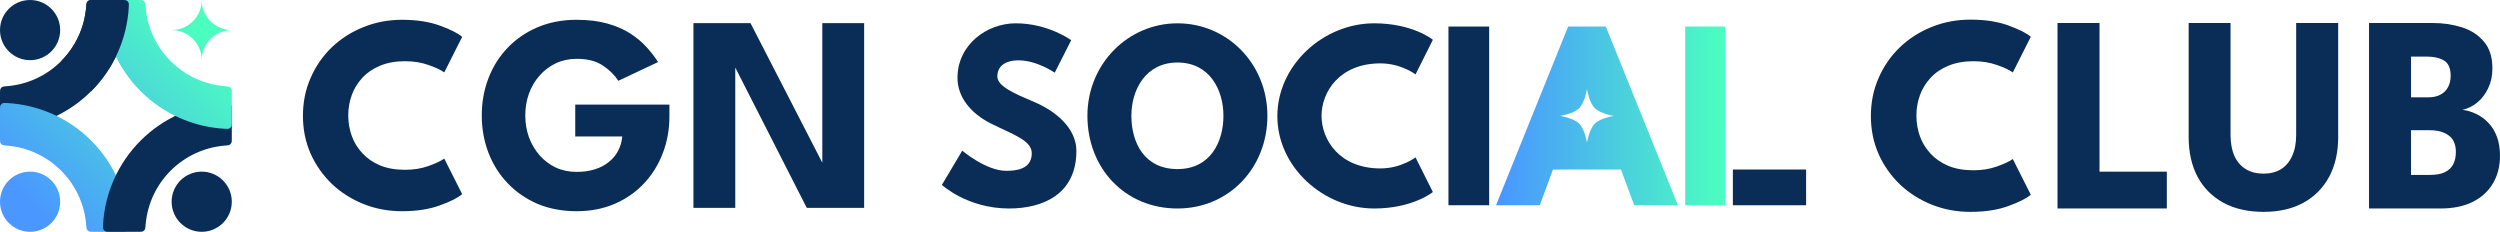
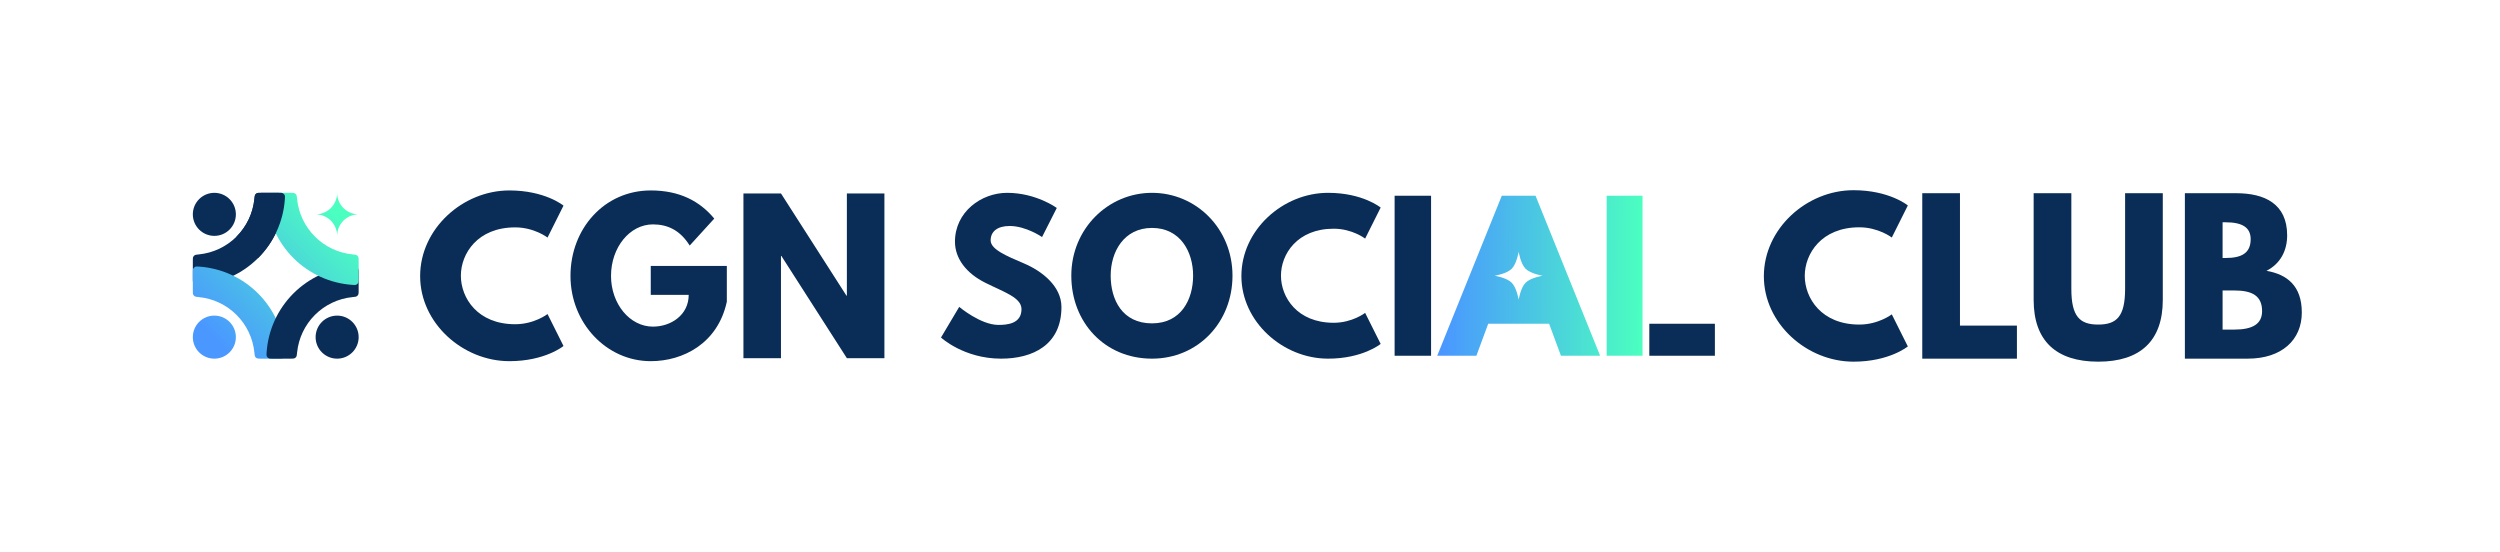
- <svg xmlns="http://www.w3.org/2000/svg" width="3915" height="363" viewBox="300 300 3915 363" fill="none">
-   <path d="M490.823 300.001C494.704 300.001 496.644 300.001 498.174 300.813C499.472 301.502 500.614 302.709 501.23 304.043C501.957 305.616 501.855 307.455 501.652 311.133C498.921 360.638 478.049 407.563 442.807 442.804C407.564 478.046 360.638 498.918 311.132 501.649C307.453 501.852 305.614 501.953 304.042 501.227C302.708 500.611 301.5 499.469 300.812 498.17C300 496.641 300 494.7 300 490.82V446.551C300 442.654 300 440.704 300.683 439.279C301.317 437.953 302.18 437.016 303.449 436.275C304.814 435.478 306.918 435.304 311.125 434.958C342.966 432.334 372.994 418.513 395.754 395.753C418.514 372.994 432.335 342.967 434.959 311.126C435.306 306.919 435.479 304.815 436.276 303.451C437.018 302.182 437.955 301.319 439.28 300.684C440.706 300.002 442.655 300.002 446.553 300.002L490.823 300.001ZM347.116 300C373.135 300 394.228 321.093 394.228 347.112C394.227 373.13 373.135 394.222 347.116 394.222C321.097 394.222 300.005 373.13 300.005 347.112C300.005 321.093 321.097 300.001 347.116 300Z" fill="#0A2D57" />
-   <path d="M300.002 472.182C300.002 468.301 300.002 466.361 300.813 464.831C301.502 463.533 302.71 462.391 304.044 461.774C305.616 461.048 307.456 461.15 311.134 461.353C360.639 464.084 407.565 484.956 442.807 520.197C478.049 555.439 498.921 602.364 501.652 651.869C501.855 655.547 501.957 657.387 501.23 658.959C500.614 660.293 499.472 661.501 498.174 662.189C496.644 663.001 494.704 663.001 490.823 663.001H446.554C442.656 663.001 440.707 663.001 439.281 662.318C437.956 661.684 437.019 660.821 436.277 659.552C435.48 658.187 435.307 656.083 434.96 651.876C432.336 620.036 418.515 590.009 395.755 567.249C372.995 544.489 342.967 530.668 311.127 528.044C306.92 527.697 304.816 527.524 303.451 526.727C302.182 525.985 301.319 525.049 300.685 523.724C300.002 522.298 300.002 520.349 300.002 516.451V472.182ZM300.002 615.885C300.002 589.866 321.094 568.774 347.113 568.774C373.132 568.774 394.225 589.866 394.225 615.885C394.225 641.903 373.132 662.996 347.113 662.996C321.094 662.996 300.002 641.903 300.002 615.885Z" fill="url(#paint0_linear_69_1687)" />
-   <path d="M472.181 663C468.301 663 466.36 663 464.83 662.188C463.532 661.5 462.389 660.292 461.772 658.958C461.046 657.386 461.148 655.546 461.351 651.868C464.082 602.364 484.955 555.438 520.197 520.196C555.44 484.955 602.366 464.083 651.871 461.352C655.549 461.149 657.389 461.047 658.961 461.773C660.295 462.39 661.502 463.532 662.19 464.83C663.002 466.36 663.002 468.3 663.002 472.181L663.002 516.45C663.002 520.348 663.002 522.297 662.319 523.723C661.685 525.048 660.823 525.985 659.554 526.727C658.189 527.524 656.085 527.696 651.878 528.043C620.037 530.666 590.009 544.488 567.249 567.248C544.489 590.008 530.668 620.035 528.044 651.875C527.697 656.082 527.524 658.186 526.727 659.551C525.985 660.82 525.048 661.683 523.723 662.317C522.297 663 520.348 663 516.45 663L472.181 663ZM615.885 663.001C589.866 663.001 568.773 641.908 568.773 615.89C568.774 589.871 589.866 568.78 615.885 568.779C641.904 568.779 662.997 589.871 662.997 615.89C662.997 641.908 641.904 663.001 615.885 663.001Z" fill="#0A2D57" />
-   <path d="M516.447 300.002C520.344 300.002 522.294 300.002 523.719 300.685C525.045 301.319 525.981 302.181 526.723 303.45C527.52 304.815 527.694 306.919 528.04 311.126C530.664 342.966 544.485 372.993 567.245 395.753C590.006 418.513 620.033 432.334 651.874 434.958C656.082 435.305 658.185 435.478 659.55 436.275C660.819 437.017 661.682 437.953 662.317 439.278C662.999 440.704 662.999 442.653 662.999 446.551V490.82C662.999 494.701 662.999 496.641 662.188 498.171C661.499 499.469 660.292 500.611 658.957 501.228C657.385 501.954 655.546 501.852 651.867 501.649C602.362 498.918 555.436 478.046 520.194 442.805C484.951 407.563 464.079 360.637 461.348 311.133C461.145 307.455 461.043 305.615 461.769 304.043C462.385 302.709 463.528 301.502 464.826 300.813C466.356 300.002 468.297 300.002 472.177 300.002H516.447ZM615.889 300C615.889 326.02 636.981 347.11 663.001 347.11C636.981 347.11 615.887 368.204 615.887 394.224C615.887 368.204 594.79 347.108 568.77 347.108C594.79 347.108 615.889 326.02 615.889 300Z" fill="url(#paint1_linear_69_1687)" />
-   <path d="M300.005 492.515C300.002 491.994 300 491.431 300 490.82V446.55C300 445.907 300.002 445.318 300.005 444.775V492.515ZM490.823 300.001C494.704 300.001 496.644 300.001 498.174 300.813C499.472 301.501 500.614 302.708 501.23 304.042C501.957 305.614 501.855 307.454 501.652 311.132C498.921 360.637 478.049 407.562 442.807 442.804C442.715 442.896 442.621 442.986 442.529 443.077L395.477 396.026C395.569 395.934 395.662 395.844 395.754 395.752C418.514 372.993 432.335 342.965 434.959 311.125C435.306 306.919 435.479 304.815 436.276 303.45C437.018 302.181 437.955 301.319 439.28 300.684C440.706 300.001 442.655 300.001 446.553 300.001H490.823Z" fill="#0A2D57" />
-   <path d="M934.357 565.899C947.796 565.899 959.994 563.927 970.951 559.982C982.053 556.038 990.307 552.167 995.712 548.369L1023.76 604.026C1016.89 609.87 1005.13 615.786 988.481 621.775C971.973 627.765 952.325 630.759 929.536 630.759C908.208 630.759 888.195 627.034 869.496 619.584C850.798 612.134 834.29 601.689 819.974 588.249C805.804 574.664 794.629 558.814 786.448 540.7C778.414 522.439 774.396 502.645 774.396 481.317C774.396 459.989 778.414 440.195 786.448 421.934C794.483 403.528 805.585 387.532 819.755 373.946C834.071 360.361 850.578 349.843 869.277 342.392C888.122 334.796 908.208 330.998 929.536 330.998C952.325 330.998 971.973 333.993 988.481 339.982C1005.13 345.971 1016.89 351.888 1023.76 357.731L995.712 413.388C990.307 409.444 982.053 405.573 970.951 401.775C959.994 397.831 947.796 395.859 934.357 395.859C919.456 395.859 906.455 398.196 895.353 402.871C884.251 407.399 874.974 413.681 867.524 421.715C860.074 429.75 854.523 438.807 850.871 448.887C847.219 458.966 845.393 469.557 845.393 480.66C845.393 491.908 847.219 502.645 850.871 512.871C854.523 522.95 860.074 532.008 867.524 540.042C874.974 548.077 884.251 554.431 895.353 559.106C906.455 563.634 919.456 565.899 934.357 565.899ZM1200.83 463.787H1348.3V482.193C1348.3 502.937 1344.79 522.293 1337.78 540.261C1330.91 558.229 1321.05 574.006 1308.2 587.592C1295.34 601.178 1280 611.769 1262.18 619.365C1244.36 626.961 1224.64 630.759 1203.02 630.759C1180.67 630.759 1160.36 626.961 1142.1 619.365C1123.99 611.623 1108.36 600.886 1095.21 587.154C1082.06 573.422 1071.98 557.499 1064.97 539.385C1057.96 521.124 1054.45 501.549 1054.45 480.66C1054.45 459.916 1057.96 440.487 1064.97 422.373C1071.98 404.112 1082.06 388.189 1095.21 374.604C1108.36 360.872 1123.99 350.208 1142.1 342.611C1160.36 334.869 1180.67 330.998 1203.02 330.998C1221.28 330.998 1237.35 332.97 1251.22 336.914C1265.25 340.858 1277.3 346.117 1287.38 352.691C1297.46 359.265 1306 366.496 1313.02 374.384C1320.03 382.127 1325.87 389.723 1330.55 397.173L1268.32 426.536C1262.33 417.333 1254.15 409.298 1243.77 402.432C1233.55 395.566 1219.96 392.133 1203.02 392.133C1191.18 392.133 1180.3 394.471 1170.37 399.145C1160.58 403.82 1152.11 410.248 1144.95 418.428C1137.79 426.463 1132.24 435.885 1128.3 446.695C1124.5 457.359 1122.6 468.681 1122.6 480.66C1122.6 492.784 1124.5 504.179 1128.3 514.843C1132.24 525.507 1137.79 534.929 1144.95 543.11C1152.11 551.291 1160.58 557.718 1170.37 562.393C1180.3 566.921 1191.18 569.186 1203.02 569.186C1213.39 569.186 1222.81 567.871 1231.28 565.241C1239.76 562.612 1247.06 558.814 1253.2 553.847C1259.48 548.88 1264.37 543.037 1267.88 536.317C1271.53 529.451 1273.72 521.928 1274.45 513.747H1200.83V463.787ZM1446.62 396.297L1451.44 397.173V625.5H1385.92V336.257H1475.32L1592.55 564.146L1587.73 565.022V336.257H1653.25V625.5H1563.41L1446.62 396.297Z" fill="#0A2D57" />
-   <path d="M3013.69 565.448H3128.36V621.413H3013.69V565.448Z" fill="#0A2D57" />
-   <path d="M2927.67 621.407H2859.16L2838.46 565.443H2731.96L2711.27 621.407H2642.76L2755.71 341.582H2814.72L2927.67 621.407ZM3001.82 621.406H2939.07V341.581H3001.82V621.406ZM2785.21 439.489C2785.2 439.573 2781.91 460.439 2773.03 469.319C2764.15 478.205 2743.25 481.49 2743.2 481.497C2743.25 481.505 2764.15 484.789 2773.03 493.676C2781.92 502.56 2785.2 523.445 2785.21 523.506C2785.22 523.439 2788.51 502.559 2797.39 493.676C2806.28 484.787 2827.18 481.503 2827.22 481.497C2827.22 481.497 2806.29 478.216 2797.39 469.319C2788.51 460.439 2785.23 439.573 2785.21 439.489Z" fill="url(#paint2_linear_69_1687)" />
-   <path d="M2632.03 341.588V621.412H2568.27V341.588H2632.03Z" fill="#0A2D57" />
-   <path d="M2461.79 563.752C2494.35 563.752 2516.73 546.454 2516.73 546.454L2543.87 600.723C2543.87 600.723 2512.66 626.5 2451.95 626.5C2372.92 626.5 2300.34 562.056 2300.34 482.009C2300.34 401.623 2372.58 336.5 2451.95 336.5C2512.66 336.5 2543.87 362.278 2543.87 362.278L2516.73 416.547C2516.73 416.547 2494.35 399.249 2461.79 399.249C2397.68 399.249 2369.53 444.021 2369.53 481.331C2369.53 518.98 2397.68 563.752 2461.79 563.752Z" fill="#0A2D57" />
-   <path d="M2002.89 481.331C2002.89 399.588 2067 336.5 2143.99 336.5C2221.67 336.5 2284.75 399.588 2284.75 481.331C2284.75 563.074 2224.38 626.5 2143.99 626.5C2061.23 626.5 2002.89 563.074 2002.89 481.331ZM2071.75 481.331C2071.75 523.05 2091.76 564.769 2143.99 564.769C2194.87 564.769 2215.9 523.05 2215.9 481.331C2215.9 439.612 2193.51 397.892 2143.99 397.892C2094.81 397.892 2071.75 439.612 2071.75 481.331Z" fill="#0A2D57" />
-   <path d="M1890.66 336.5C1941.54 336.5 1977.49 362.957 1977.49 362.957L1951.72 413.834C1951.72 413.834 1923.9 394.5 1895.07 394.5C1873.36 394.5 1861.83 404.337 1861.83 419.6C1861.83 435.202 1888.29 446.395 1920.17 459.962C1951.38 473.191 1985.63 499.647 1985.63 536.278C1985.63 603.097 1934.76 626.5 1880.15 626.5C1814.69 626.5 1775 589.53 1775 589.53L1806.88 535.939C1806.88 535.939 1844.19 567.483 1875.4 567.483C1889.31 567.483 1915.76 566.126 1915.76 540.009C1915.76 519.658 1885.91 510.5 1852.67 493.881C1819.1 477.261 1799.42 451.144 1799.42 421.974C1799.42 369.74 1845.55 336.5 1890.66 336.5Z" fill="#0A2D57" />
-   <path d="M3390.45 566.644C3403.94 566.644 3416.19 564.663 3427.2 560.702C3438.35 556.741 3446.64 552.853 3452.06 549.039L3480.23 604.934C3473.34 610.803 3461.53 616.744 3444.8 622.759C3428.22 628.774 3408.49 631.782 3385.61 631.782C3364.19 631.782 3344.09 628.041 3325.31 620.559C3306.53 613.077 3289.95 602.587 3275.58 589.09C3261.34 575.446 3250.12 559.529 3241.91 541.337C3233.84 522.998 3229.8 503.12 3229.8 481.7C3229.8 460.281 3233.84 440.402 3241.91 422.064C3249.97 403.578 3261.12 387.514 3275.36 373.87C3289.73 360.226 3306.31 349.664 3325.09 342.181C3344.01 334.553 3364.19 330.738 3385.61 330.738C3408.49 330.738 3428.22 333.746 3444.8 339.761C3461.53 345.776 3473.34 351.717 3480.23 357.586L3452.06 413.481C3446.64 409.52 3438.35 405.632 3427.2 401.818C3416.19 397.857 3403.94 395.876 3390.45 395.876C3375.48 395.876 3362.43 398.224 3351.28 402.918C3340.13 407.466 3330.81 413.775 3323.33 421.844C3315.85 429.912 3310.27 439.008 3306.6 449.131C3302.94 459.254 3301.1 469.89 3301.1 481.04C3301.1 492.337 3302.94 503.12 3306.6 513.389C3310.27 523.512 3315.85 532.608 3323.33 540.677C3330.81 548.746 3340.13 555.127 3351.28 559.822C3362.43 564.37 3375.48 566.644 3390.45 566.644ZM3522.06 336.02H3587.86V568.844H3693.27V626.5H3522.06V336.02ZM3895.8 336.02H3961.6V514.489C3961.6 538.403 3956.9 559.162 3947.51 576.767C3938.13 594.225 3924.7 607.795 3907.24 617.478C3889.79 627.014 3868.95 631.782 3844.75 631.782C3820.39 631.782 3799.41 627.014 3781.81 617.478C3764.2 607.795 3750.71 594.225 3741.32 576.767C3732.08 559.162 3727.45 538.403 3727.45 514.489V336.02H3793.03V510.968C3793.03 524.172 3795.09 535.322 3799.19 544.418C3803.45 553.514 3809.46 560.409 3817.24 565.103C3825.01 569.651 3834.18 571.925 3844.75 571.925C3855.16 571.925 3864.19 569.651 3871.81 565.103C3879.44 560.409 3885.31 553.514 3889.42 544.418C3893.67 535.322 3895.8 524.172 3895.8 510.968V336.02ZM4009.89 336.02H4109.58C4126.15 336.02 4141.49 338.294 4155.57 342.842C4169.8 347.39 4181.24 354.872 4189.9 365.288C4198.7 375.557 4203.1 389.495 4203.1 407.099C4203.1 418.689 4200.9 429.032 4196.5 438.128C4192.25 447.224 4186.52 454.706 4179.34 460.574C4172.29 466.296 4164.59 470.11 4156.23 472.018C4163.56 472.898 4170.68 475.025 4177.58 478.399C4184.62 481.627 4190.93 486.175 4196.5 492.043C4202.22 497.765 4206.7 504.953 4209.92 513.609C4213.3 522.118 4214.99 532.241 4214.99 543.978C4214.99 560.262 4211.32 574.639 4203.98 587.11C4196.79 599.433 4186.23 609.116 4172.29 616.158C4158.5 623.053 4141.56 626.5 4121.46 626.5H4009.89V336.02ZM4075.69 573.906H4105.62C4115 573.906 4122.63 572.512 4128.5 569.725C4134.52 566.791 4138.92 562.683 4141.71 557.401C4144.49 551.973 4145.89 545.518 4145.89 538.036C4145.89 526.299 4142.22 517.717 4134.88 512.289C4127.69 506.714 4117.57 503.926 4104.51 503.926H4075.69V573.906ZM4075.69 452.432H4102.31C4110.09 452.432 4116.54 451.038 4121.68 448.251C4126.96 445.463 4130.92 441.576 4133.56 436.588C4136.35 431.453 4137.74 425.585 4137.74 418.983C4137.74 407.099 4134.37 399.104 4127.62 394.996C4120.87 390.742 4111.63 388.614 4099.89 388.614H4075.69V452.432Z" fill="#0A2D57" />
+ <svg xmlns="http://www.w3.org/2000/svg" width="2593" height="572" viewBox="0 0 2593 572" fill="none">
+   <path d="M289.089 200.001C291.386 200.001 292.535 200.001 293.448 200.49C294.217 200.902 294.905 201.639 295.263 202.434C295.688 203.379 295.614 204.453 295.466 206.601C293.879 229.568 284.049 251.281 267.665 267.665C251.281 284.048 229.568 293.878 206.6 295.465C204.453 295.613 203.379 295.687 202.434 295.262C201.639 294.904 200.901 294.216 200.489 293.447C200 292.534 200 291.385 200 289.088L200 270.768C200 268.459 200 267.305 200.394 266.469C200.766 265.68 201.248 265.145 201.994 264.695C202.785 264.217 204.055 264.086 206.594 263.824C221.188 262.317 234.902 255.839 245.371 245.37C255.839 234.902 262.317 221.188 263.824 206.594C264.087 204.055 264.218 202.786 264.696 201.995C265.146 201.249 265.681 200.766 266.469 200.395C267.305 200.001 268.46 200.001 270.769 200.001H289.089ZM222.325 200C234.653 200 244.648 209.994 244.648 222.323C244.648 234.651 234.653 244.645 222.325 244.645C209.996 244.645 200.002 234.651 200.002 222.323C200.002 209.994 209.996 200 222.325 200Z" fill="#0A2D57" />
+   <path d="M200 282.913C200 280.616 200 279.467 200.49 278.553C200.902 277.785 201.639 277.097 202.434 276.739C203.379 276.314 204.453 276.388 206.601 276.536C229.568 278.123 251.282 287.953 267.666 304.336C284.049 320.72 293.879 342.433 295.466 365.4C295.614 367.548 295.689 368.621 295.263 369.566C294.905 370.361 294.217 371.099 293.449 371.511C292.535 372 291.386 372 289.089 372H270.769C268.46 372 267.305 372 266.47 371.606C265.681 371.235 265.146 370.752 264.696 370.006C264.218 369.215 264.087 367.945 263.825 365.407C262.317 350.812 255.84 337.099 245.371 326.63C234.902 316.162 221.189 309.684 206.594 308.177C204.055 307.915 202.785 307.783 201.994 307.306C201.248 306.855 200.766 306.32 200.394 305.532C200.001 304.696 200 303.542 200 301.233V282.913ZM200 349.675C200 337.346 209.994 327.352 222.323 327.352C234.651 327.352 244.646 337.346 244.646 349.675C244.646 362.003 234.651 371.997 222.323 371.997C209.994 371.997 200 362.003 200 349.675Z" fill="url(#paint0_linear_167_9537)" />
+   <path d="M282.911 371.999C280.614 371.999 279.465 371.999 278.552 371.51C277.783 371.098 277.095 370.361 276.737 369.566C276.312 368.621 276.386 367.547 276.534 365.399C278.121 342.432 287.951 320.719 304.335 304.335C320.719 287.952 342.432 278.122 365.4 276.535C367.547 276.387 368.621 276.313 369.566 276.738C370.361 277.096 371.099 277.784 371.511 278.553C372 279.466 372 280.615 372 282.912L372 301.232C372 303.541 372 304.695 371.606 305.531C371.234 306.32 370.752 306.855 370.006 307.305C369.215 307.783 367.945 307.914 365.406 308.176C350.812 309.683 337.098 316.161 326.629 326.63C316.161 337.098 309.683 350.812 308.176 365.406C307.913 367.945 307.782 369.214 307.304 370.005C306.854 370.751 306.319 371.234 305.531 371.605C304.695 371.999 303.54 371.999 301.231 371.999L282.911 371.999ZM349.674 372C337.345 372 327.351 362.006 327.351 349.677C327.351 337.349 337.345 327.355 349.674 327.355C362.002 327.355 371.997 337.349 371.997 349.677C371.997 362.006 362.002 372 349.674 372Z" fill="#0A2D57" />
+   <path d="M301.229 200.001C303.538 200.001 304.693 200.001 305.529 200.395C306.318 200.767 306.852 201.249 307.303 201.995C307.78 202.786 307.912 204.056 308.174 206.595C309.681 221.189 316.159 234.902 326.628 245.371C337.096 255.84 350.81 262.317 365.404 263.824C367.944 264.087 369.213 264.218 370.004 264.696C370.75 265.146 371.233 265.681 371.604 266.47C371.998 267.305 371.998 268.46 371.998 270.769L371.998 289.088C371.998 291.386 371.998 292.535 371.509 293.448C371.097 294.216 370.359 294.905 369.564 295.262C368.619 295.688 367.546 295.614 365.398 295.465C342.43 293.878 320.717 284.049 304.333 267.665C287.949 251.282 278.12 229.569 276.533 206.601C276.384 204.454 276.31 203.38 276.735 202.435C277.093 201.64 277.781 200.903 278.55 200.491C279.463 200.001 280.612 200.001 282.91 200.001H301.229ZM349.678 200C349.678 212.329 359.671 222.322 372 222.322C359.671 222.322 349.677 232.317 349.677 244.646C349.677 232.317 339.68 222.321 327.351 222.321C339.68 222.321 349.678 212.329 349.678 200Z" fill="url(#paint1_linear_167_9537)" />
+   <path d="M200.002 290.004C200.001 289.72 200 289.416 200 289.088L200 270.768C200 270.428 200.001 270.113 200.002 269.821V290.004ZM289.089 200.001C291.386 200.001 292.535 200.001 293.448 200.49C294.217 200.902 294.905 201.639 295.263 202.434C295.688 203.379 295.614 204.453 295.466 206.601C293.879 229.568 284.049 251.281 267.665 267.665C267.622 267.708 267.578 267.751 267.534 267.795L245.239 245.5C245.283 245.457 245.327 245.414 245.371 245.37C255.839 234.902 262.317 221.188 263.824 206.594C264.087 204.055 264.218 202.786 264.696 201.995C265.146 201.249 265.681 200.766 266.469 200.395C267.305 200.001 268.46 200.001 270.769 200.001H289.089Z" fill="#0A2D57" />
+   <path d="M534.35 336.291C554.233 336.291 567.902 325.728 567.902 325.728L584.472 358.866C584.472 358.866 565.417 374.607 528.344 374.607C480.086 374.607 435.764 335.255 435.764 286.376C435.764 237.29 479.879 197.524 528.344 197.524C565.417 197.524 584.472 213.265 584.472 213.265L567.902 246.403C567.902 246.403 554.233 235.84 534.35 235.84C495.205 235.84 478.015 263.179 478.015 285.962C478.015 308.952 495.205 336.291 534.35 336.291ZM753.876 275.813V312.887C744.556 356.174 708.518 374.607 674.966 374.607C628.987 374.607 591.706 335.048 591.706 286.169C591.706 237.083 626.915 197.524 674.966 197.524C704.997 197.524 725.916 208.708 740.828 226.727L715.353 254.688C705.412 238.74 692.363 232.734 677.244 232.734C653.219 232.734 633.75 256.552 633.75 286.169C633.75 315.165 653.219 338.776 677.244 338.776C695.884 338.776 714.318 326.763 714.318 305.845H674.966V275.813H753.876ZM810.025 265.458V371.5H771.088V200.631H810.025L877.959 306.673H878.373V200.631H917.31V371.5H878.373L810.44 265.458H810.025Z" fill="#0A2D57" />
+   <path d="M1710.67 335.79H1778.68V368.983H1710.67V335.79Z" fill="#0A2D57" />
+   <path d="M1659.65 368.978H1619.01L1606.74 335.786H1543.58L1531.3 368.978H1490.67L1557.66 203.013H1592.66L1659.65 368.978ZM1703.63 368.978H1666.41V203.013H1703.63V368.978ZM1575.16 261.082C1575.16 261.082 1573.21 273.497 1567.94 278.774C1562.67 284.04 1550.3 285.989 1550.24 285.998C1550.29 286.006 1562.67 287.956 1567.94 293.221C1573.19 298.474 1575.14 310.8 1575.16 310.913C1575.17 310.808 1577.13 298.476 1582.38 293.221C1587.66 287.944 1600.07 285.998 1600.07 285.998C1600.04 285.993 1587.65 284.045 1582.38 278.774C1577.1 273.497 1575.16 261.082 1575.16 261.082Z" fill="url(#paint2_linear_167_9537)" />
+   <path d="M1484.31 203.017V368.982H1446.49V203.017H1484.31Z" fill="#0A2D57" />
+   <path d="M1383.33 334.784C1402.65 334.784 1415.92 324.524 1415.92 324.524L1432.02 356.711C1432.02 356.711 1413.51 372 1377.5 372C1330.63 372 1287.58 333.778 1287.58 286.302C1287.58 238.625 1330.43 200 1377.5 200C1413.51 200 1432.02 215.289 1432.02 215.289L1415.92 247.476C1415.92 247.476 1402.65 237.216 1383.33 237.216C1345.31 237.216 1328.62 263.771 1328.62 285.899C1328.62 308.229 1345.31 334.784 1383.33 334.784Z" fill="#0A2D57" />
+   <path d="M1111.16 285.899C1111.16 237.418 1149.19 200 1194.85 200C1240.92 200 1278.34 237.418 1278.34 285.899C1278.34 334.381 1242.53 372 1194.85 372C1145.77 372 1111.16 334.381 1111.16 285.899ZM1152 285.899C1152 310.643 1163.87 335.387 1194.85 335.387C1225.03 335.387 1237.5 310.643 1237.5 285.899C1237.5 261.156 1224.22 236.412 1194.85 236.412C1165.68 236.412 1152 261.156 1152 285.899Z" fill="#0A2D57" />
+   <path d="M1044.6 200C1074.77 200 1096.1 215.691 1096.1 215.691L1080.81 245.867C1080.81 245.867 1064.31 234.4 1047.21 234.4C1034.34 234.4 1027.5 240.234 1027.5 249.287C1027.5 258.54 1043.19 265.179 1062.1 273.226C1080.61 281.071 1100.93 296.763 1100.93 318.489C1100.93 358.119 1070.75 372 1038.36 372C999.537 372 976 350.073 976 350.073L994.91 318.288C994.91 318.288 1017.04 336.996 1035.55 336.996C1043.79 336.996 1059.49 336.192 1059.49 320.702C1059.49 308.632 1041.78 303.2 1022.07 293.343C1002.15 283.485 990.484 267.995 990.484 250.695C990.484 219.715 1017.84 200 1044.6 200Z" fill="#0A2D57" />
+   <path d="M1928.47 336.64C1948.44 336.64 1962.17 326.032 1962.17 326.032L1978.81 359.312C1978.81 359.312 1959.67 375.12 1922.44 375.12C1873.98 375.12 1829.47 335.6 1829.47 286.512C1829.47 237.216 1873.77 197.28 1922.44 197.28C1959.67 197.28 1978.81 213.088 1978.81 213.088L1962.17 246.368C1962.17 246.368 1948.44 235.76 1928.47 235.76C1889.16 235.76 1871.9 263.216 1871.9 286.096C1871.9 309.184 1889.16 336.64 1928.47 336.64ZM2032.88 200.4V337.68H2091.95V372H1993.77V200.4H2032.88ZM2243.25 200.4V311.056C2243.25 353.488 2219.96 375.12 2176.28 375.12C2132.6 375.12 2109.3 353.488 2109.3 311.056V200.4H2148.4V299.616C2148.4 328.32 2157.14 336.64 2176.28 336.64C2195.41 336.64 2204.15 328.32 2204.15 299.616V200.4H2243.25ZM2266.16 200.4H2319.41C2348.95 200.4 2372.24 211.424 2372.24 244.08C2372.24 259.888 2365.38 273.408 2350.82 280.896C2372.24 284.64 2387.43 296.496 2387.43 324.16C2387.43 352.448 2366.83 372 2331.27 372H2266.16V200.4ZM2305.27 267.584H2308.39C2325.23 267.584 2334.39 262.384 2334.39 248.032C2334.39 235.76 2325.44 230.56 2308.39 230.56H2305.27V267.584ZM2305.27 341.84H2317.54C2336.05 341.84 2346.24 336.224 2346.24 322.704C2346.24 306.896 2336.05 301.28 2317.54 301.28H2305.27V341.84Z" fill="#0A2D57" />
  <defs>
-     <linearGradient id="paint0_linear_69_1687" x1="347.144" y1="615.859" x2="624.347" y2="346.403" gradientUnits="userSpaceOnUse">
+     <linearGradient id="paint0_linear_167_9537" x1="222.329" y1="349.671" x2="353.625" y2="222.043" gradientUnits="userSpaceOnUse">
      <stop stop-color="#4A98FF" />
      <stop offset="1" stop-color="#4BFFC0" />
    </linearGradient>
-     <linearGradient id="paint1_linear_69_1687" x1="346.702" y1="614.345" x2="615.116" y2="347.935" gradientUnits="userSpaceOnUse">
+     <linearGradient id="paint1_linear_167_9537" x1="222.184" y1="348.89" x2="349.319" y2="222.704" gradientUnits="userSpaceOnUse">
      <stop stop-color="#4A98FF" />
      <stop offset="1" stop-color="#4BFFC0" />
    </linearGradient>
-     <linearGradient id="paint2_linear_69_1687" x1="2622.26" y1="479.727" x2="3001.82" y2="481.494" gradientUnits="userSpaceOnUse">
+     <linearGradient id="paint2_linear_167_9537" x1="1478.51" y1="284.948" x2="1703.63" y2="285.996" gradientUnits="userSpaceOnUse">
      <stop offset="0.082" stop-color="#4A98FF" />
      <stop offset="1" stop-color="#4BFFC0" />
    </linearGradient>
  </defs>
</svg>
